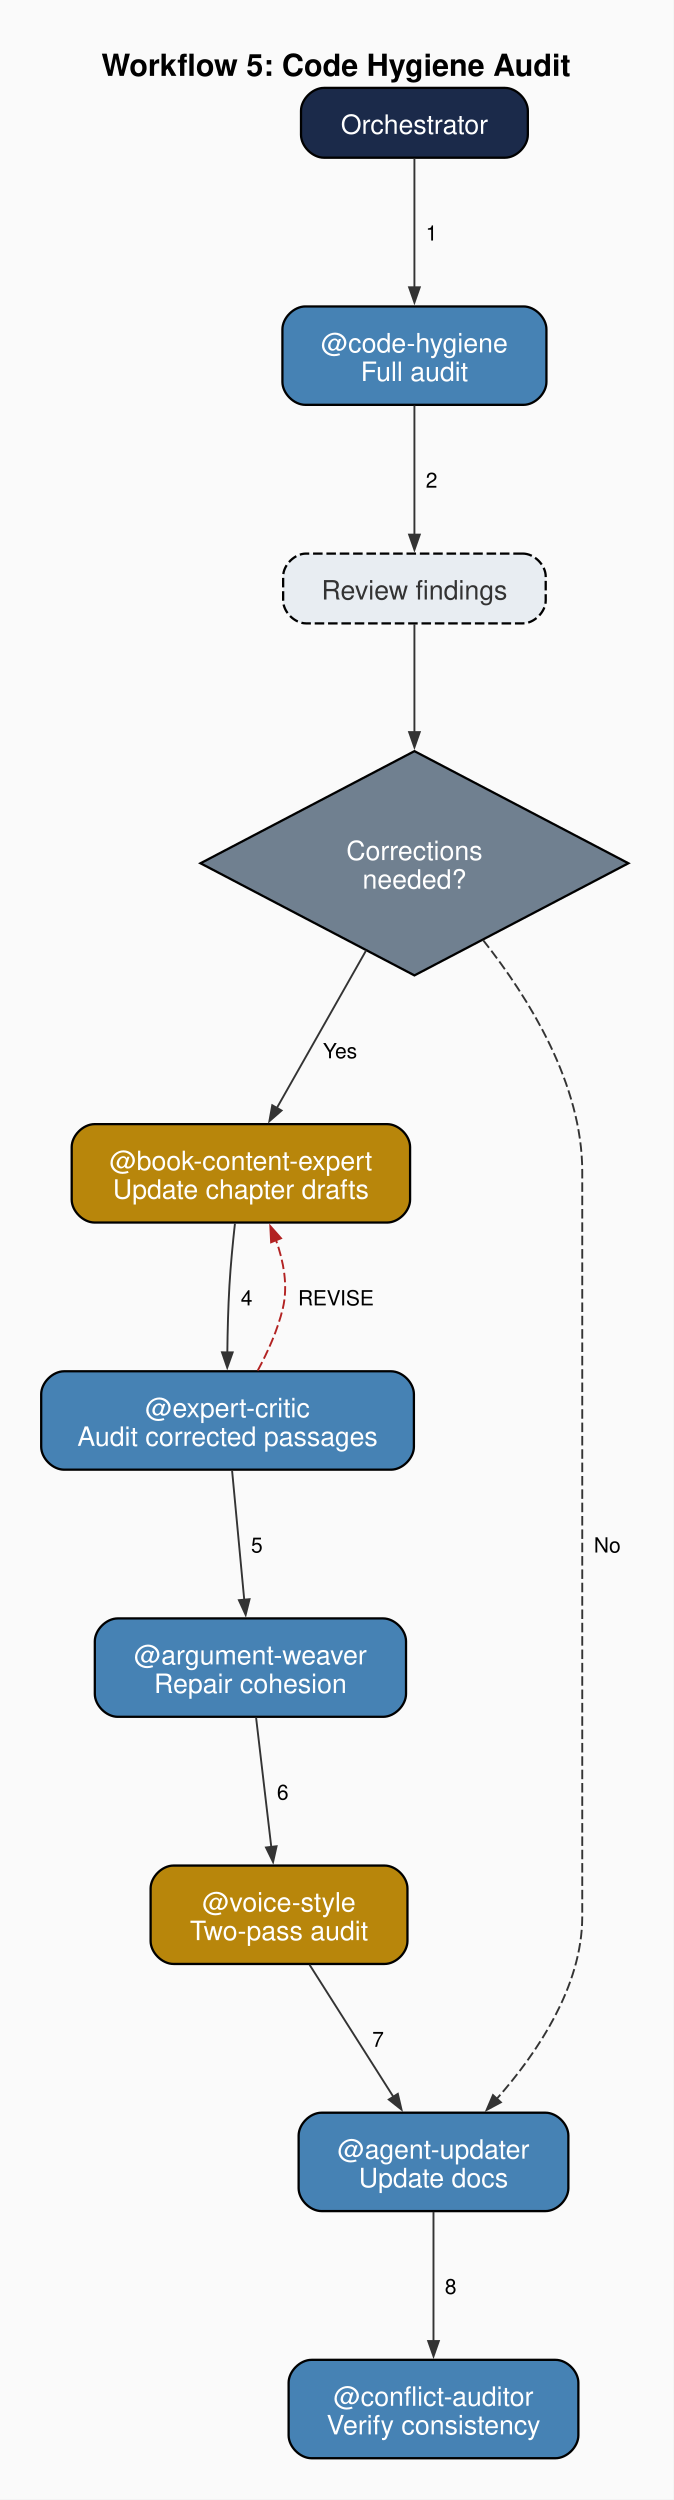
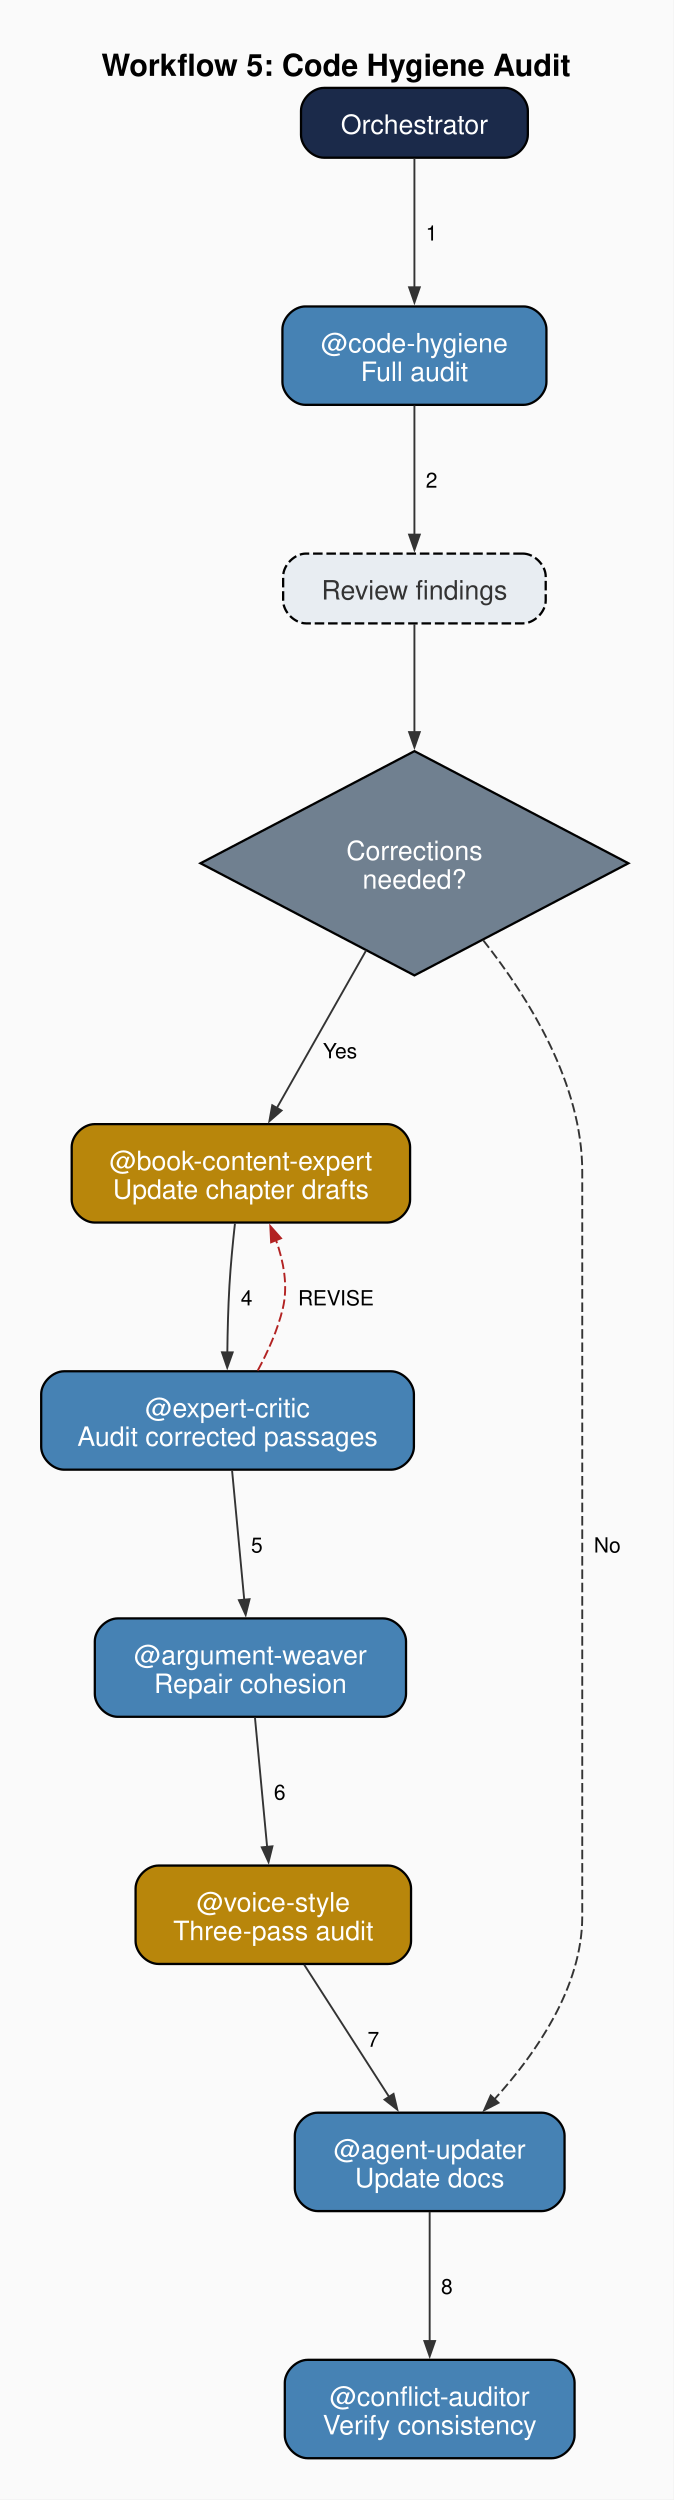
<svg xmlns="http://www.w3.org/2000/svg" width="353pt" height="1311pt" viewBox="0.00 0.00 353.00 1311.00">
  <g id="graph0" class="graph" transform="scale(1 1) rotate(0) translate(21.6 1289.1)">
    <polygon fill="#fafafa" stroke="none" points="-21.6,21.6 -21.6,-1289.1 331.58,-1289.1 331.58,21.6 -21.6,21.6" />
    <text xml:space="preserve" text-anchor="start" x="31.61" y="-1249.3" font-family="Helvetica,sans-Serif" font-weight="bold" font-size="16.00">Workflow 5: Code Hygiene Audit</text>
    <g id="node1" class="node">
      <path fill="#1b2a4a" stroke="black" stroke-width="1.2" d="M243.2,-1243C243.2,-1243 148.25,-1243 148.25,-1243 142.25,-1243 136.25,-1237 136.25,-1231 136.25,-1231 136.25,-1218.4 136.25,-1218.4 136.25,-1212.4 142.25,-1206.4 148.25,-1206.4 148.25,-1206.4 243.2,-1206.4 243.2,-1206.4 249.2,-1206.4 255.2,-1212.4 255.2,-1218.4 255.2,-1218.4 255.2,-1231 255.2,-1231 255.2,-1237 249.2,-1243 243.2,-1243" />
      <text xml:space="preserve" text-anchor="middle" x="195.72" y="-1218.9" font-family="Helvetica,sans-Serif" font-size="14.00" fill="white">Orchestrator</text>
    </g>
    <g id="node2" class="node">
      <path fill="#4682b4" stroke="black" stroke-width="1.2" d="M252.95,-1128.4C252.95,-1128.4 138.5,-1128.4 138.5,-1128.4 132.5,-1128.4 126.5,-1122.4 126.5,-1116.4 126.5,-1116.4 126.5,-1088.8 126.5,-1088.8 126.5,-1082.8 132.5,-1076.8 138.5,-1076.8 138.5,-1076.8 252.95,-1076.8 252.95,-1076.8 258.95,-1076.8 264.95,-1082.8 264.95,-1088.8 264.95,-1088.8 264.95,-1116.4 264.95,-1116.4 264.95,-1122.4 258.95,-1128.4 252.95,-1128.4" />
      <text xml:space="preserve" text-anchor="middle" x="195.72" y="-1104.3" font-family="Helvetica,sans-Serif" font-size="14.00" fill="white">@code-hygiene</text>
      <text xml:space="preserve" text-anchor="middle" x="195.72" y="-1089.3" font-family="Helvetica,sans-Serif" font-size="14.00" fill="white">Full audit</text>
    </g>
    <g id="edge1" class="edge">
      <path fill="none" stroke="#333333" d="M195.72,-1205.98C195.72,-1188.25 195.72,-1160.49 195.72,-1138.35" />
      <polygon fill="#333333" stroke="#333333" points="198.53,-1138.46 195.73,-1130.46 192.93,-1138.46 198.53,-1138.46" />
      <text xml:space="preserve" text-anchor="middle" x="204.72" y="-1162.95" font-family="Helvetica,sans-Serif" font-size="11.00">  1  </text>
    </g>
    <g id="node3" class="node">
      <path fill="#e8edf2" stroke="black" stroke-width="1.2" stroke-dasharray="5,2" d="M252.57,-998.8C252.57,-998.8 138.88,-998.8 138.88,-998.8 132.88,-998.8 126.88,-992.8 126.88,-986.8 126.88,-986.8 126.88,-974.2 126.88,-974.2 126.88,-968.2 132.88,-962.2 138.88,-962.2 138.88,-962.2 252.57,-962.2 252.57,-962.2 258.57,-962.2 264.57,-968.2 264.57,-974.2 264.57,-974.2 264.57,-986.8 264.57,-986.8 264.57,-992.8 258.57,-998.8 252.57,-998.8" />
      <text xml:space="preserve" text-anchor="middle" x="195.72" y="-974.7" font-family="Helvetica,sans-Serif" font-size="14.00" fill="#333333">Review findings</text>
    </g>
    <g id="edge2" class="edge">
      <path fill="none" stroke="#333333" d="M195.72,-1076.42C195.72,-1056.56 195.72,-1028.91 195.72,-1008.58" />
      <polygon fill="#333333" stroke="#333333" points="198.53,-1008.76 195.73,-1000.76 192.93,-1008.76 198.53,-1008.76" />
      <text xml:space="preserve" text-anchor="middle" x="204.72" y="-1033.35" font-family="Helvetica,sans-Serif" font-size="11.00">  2  </text>
    </g>
    <g id="node4" class="node">
      <polygon fill="#708090" stroke="black" stroke-width="1.2" points="195.72,-895.2 83.53,-836.4 195.72,-777.6 307.92,-836.4 195.72,-895.2" />
      <text xml:space="preserve" text-anchor="middle" x="195.72" y="-838.1" font-family="Helvetica,sans-Serif" font-size="14.00" fill="white">Corrections</text>
      <text xml:space="preserve" text-anchor="middle" x="195.72" y="-823.1" font-family="Helvetica,sans-Serif" font-size="14.00" fill="white">needed?</text>
    </g>
    <g id="edge3" class="edge">
      <path fill="none" stroke="#333333" d="M195.72,-961.79C195.72,-947.34 195.72,-925.95 195.72,-904.96" />
      <polygon fill="#333333" stroke="#333333" points="198.53,-905.21 195.73,-897.21 192.93,-905.21 198.53,-905.21" />
    </g>
    <g id="node5" class="node">
      <path fill="#b8860b" stroke="black" stroke-width="1.2" d="M181.45,-699.6C181.45,-699.6 28,-699.6 28,-699.6 22,-699.6 16,-693.6 16,-687.6 16,-687.6 16,-660 16,-660 16,-654 22,-648 28,-648 28,-648 181.45,-648 181.45,-648 187.45,-648 193.45,-654 193.45,-660 193.45,-660 193.45,-687.6 193.45,-687.6 193.45,-693.6 187.45,-699.6 181.45,-699.6" />
      <text xml:space="preserve" text-anchor="middle" x="104.72" y="-675.5" font-family="Helvetica,sans-Serif" font-size="14.00" fill="white">@book-content-expert</text>
      <text xml:space="preserve" text-anchor="middle" x="104.72" y="-660.5" font-family="Helvetica,sans-Serif" font-size="14.00" fill="white">Update chapter drafts</text>
    </g>
    <g id="edge4" class="edge">
      <path fill="none" stroke="#333333" d="M170.38,-790.66C155.51,-764.43 137.05,-731.85 123.49,-707.92" />
      <polygon fill="#333333" stroke="#333333" points="126.04,-706.74 119.66,-701.16 121.17,-709.5 126.04,-706.74" />
      <text xml:space="preserve" text-anchor="middle" x="156.7" y="-734.15" font-family="Helvetica,sans-Serif" font-size="11.00">  Yes  </text>
    </g>
    <g id="node9" class="node">
-       <path fill="#4682b4" stroke="black" stroke-width="1.2" d="M264.45,-181.2C264.45,-181.2 147,-181.2 147,-181.2 141,-181.2 135,-175.2 135,-169.2 135,-169.2 135,-141.6 135,-141.6 135,-135.6 141,-129.6 147,-129.6 147,-129.6 264.45,-129.6 264.45,-129.6 270.45,-129.6 276.45,-135.6 276.45,-141.6 276.45,-141.6 276.45,-169.2 276.45,-169.2 276.45,-175.2 270.45,-181.2 264.45,-181.2" />
-       <text xml:space="preserve" text-anchor="middle" x="205.72" y="-157.1" font-family="Helvetica,sans-Serif" font-size="14.00" fill="white">@agent-updater</text>
-       <text xml:space="preserve" text-anchor="middle" x="205.72" y="-142.1" font-family="Helvetica,sans-Serif" font-size="14.00" fill="white">Update docs</text>
+       <path fill="#4682b4" stroke="black" stroke-width="1.2" d="M262.45,-181.2C262.45,-181.2 145,-181.2 145,-181.2 139,-181.2 133,-175.2 133,-169.2 133,-169.2 133,-141.6 133,-141.6 133,-135.6 139,-129.6 145,-129.6 145,-129.6 262.45,-129.6 262.45,-129.6 268.45,-129.6 274.45,-135.6 274.45,-141.6 274.45,-141.6 274.45,-169.2 274.45,-169.2 274.45,-175.2 268.45,-181.2 262.45,-181.2" />
+       <text xml:space="preserve" text-anchor="middle" x="203.72" y="-157.1" font-family="Helvetica,sans-Serif" font-size="14.00" fill="white">@agent-updater</text>
+       <text xml:space="preserve" text-anchor="middle" x="203.72" y="-142.1" font-family="Helvetica,sans-Serif" font-size="14.00" fill="white">Update docs</text>
    </g>
    <g id="edge5" class="edge">
-       <path fill="none" stroke="#333333" stroke-dasharray="5,2" d="M231.77,-796.05C256.07,-765.36 283.73,-720.42 283.73,-674.8 283.73,-674.8 283.73,-674.8 283.73,-284 283.73,-247.37 260.04,-212.36 238.77,-188.31" />
-       <polygon fill="#333333" stroke="#333333" points="241.05,-186.66 233.59,-182.64 236.92,-190.43 241.05,-186.66" />
+       <path fill="none" stroke="#333333" stroke-dasharray="5,2" d="M231.77,-796.05C256.07,-765.36 283.73,-720.42 283.73,-674.8 283.73,-674.8 283.73,-674.8 283.73,-284 283.73,-247.11 259.43,-212.13 237.62,-188.16" />
+       <polygon fill="#333333" stroke="#333333" points="239.81,-186.4 232.29,-182.49 235.73,-190.24 239.81,-186.4" />
      <text xml:space="preserve" text-anchor="middle" x="296.85" y="-474.95" font-family="Helvetica,sans-Serif" font-size="11.00">  No  </text>
    </g>
    <g id="node6" class="node">
      <path fill="#4682b4" stroke="black" stroke-width="1.2" d="M183.45,-570C183.45,-570 12,-570 12,-570 6,-570 0,-564 0,-558 0,-558 0,-530.4 0,-530.4 0,-524.4 6,-518.4 12,-518.4 12,-518.4 183.45,-518.4 183.45,-518.4 189.45,-518.4 195.45,-524.4 195.45,-530.4 195.45,-530.4 195.45,-558 195.45,-558 195.45,-564 189.45,-570 183.45,-570" />
      <text xml:space="preserve" text-anchor="middle" x="97.72" y="-545.9" font-family="Helvetica,sans-Serif" font-size="14.00" fill="white">@expert-critic</text>
      <text xml:space="preserve" text-anchor="middle" x="97.72" y="-530.9" font-family="Helvetica,sans-Serif" font-size="14.00" fill="white">Audit corrected passages</text>
    </g>
    <g id="edge6" class="edge">
      <path fill="none" stroke="#333333" d="M101.61,-647.52C100.49,-637.42 99.35,-625.68 98.72,-615 98.05,-603.58 97.74,-591.1 97.61,-579.89" />
      <polygon fill="#333333" stroke="#333333" points="100.41,-579.91 97.56,-571.93 94.81,-579.95 100.41,-579.91" />
      <text xml:space="preserve" text-anchor="middle" x="107.72" y="-604.55" font-family="Helvetica,sans-Serif" font-size="11.00">  4  </text>
    </g>
    <g id="edge7" class="edge">
      <path fill="none" stroke="#b22222" stroke-dasharray="5,2" d="M113.56,-570.4C118.85,-580.19 124.06,-591.75 126.72,-603 129.52,-614.8 127.17,-627.51 123.12,-638.81" />
      <polygon fill="#b22222" stroke="#b22222" points="120.57,-637.65 120.15,-646.12 125.76,-639.76 120.57,-637.65" />
      <text xml:space="preserve" text-anchor="middle" x="154.57" y="-604.55" font-family="Helvetica,sans-Serif" font-size="11.00">  REVISE  </text>
    </g>
    <g id="node7" class="node">
      <path fill="#4682b4" stroke="black" stroke-width="1.2" d="M179.32,-440.4C179.32,-440.4 40.12,-440.4 40.12,-440.4 34.12,-440.4 28.12,-434.4 28.12,-428.4 28.12,-428.4 28.12,-400.8 28.12,-400.8 28.12,-394.8 34.12,-388.8 40.12,-388.8 40.12,-388.8 179.32,-388.8 179.32,-388.8 185.32,-388.8 191.32,-394.8 191.32,-400.8 191.32,-400.8 191.32,-428.4 191.32,-428.4 191.32,-434.4 185.32,-440.4 179.32,-440.4" />
      <text xml:space="preserve" text-anchor="middle" x="109.72" y="-416.3" font-family="Helvetica,sans-Serif" font-size="14.00" fill="white">@argument-weaver</text>
      <text xml:space="preserve" text-anchor="middle" x="109.72" y="-401.3" font-family="Helvetica,sans-Serif" font-size="14.00" fill="white">Repair cohesion</text>
    </g>
    <g id="edge8" class="edge">
      <path fill="none" stroke="#333333" d="M100.1,-517.99C101.92,-498.59 104.46,-471.57 106.48,-450.15" />
      <polygon fill="#333333" stroke="#333333" points="109.26,-450.49 107.22,-442.26 103.68,-449.97 109.26,-450.49" />
      <text xml:space="preserve" text-anchor="middle" x="113.08" y="-474.95" font-family="Helvetica,sans-Serif" font-size="11.00">  5  </text>
    </g>
    <g id="node8" class="node">
-       <path fill="#b8860b" stroke="black" stroke-width="1.2" d="M180.07,-310.8C180.07,-310.8 69.38,-310.8 69.38,-310.8 63.38,-310.8 57.38,-304.8 57.38,-298.8 57.38,-298.8 57.38,-271.2 57.38,-271.2 57.38,-265.2 63.38,-259.2 69.38,-259.2 69.38,-259.2 180.07,-259.2 180.07,-259.2 186.07,-259.2 192.07,-265.2 192.07,-271.2 192.07,-271.2 192.07,-298.8 192.07,-298.8 192.07,-304.8 186.07,-310.8 180.07,-310.8" />
-       <text xml:space="preserve" text-anchor="middle" x="124.72" y="-286.7" font-family="Helvetica,sans-Serif" font-size="14.00" fill="white">@voice-style</text>
-       <text xml:space="preserve" text-anchor="middle" x="124.72" y="-271.7" font-family="Helvetica,sans-Serif" font-size="14.00" fill="white">Two-pass audit</text>
+       <path fill="#b8860b" stroke="black" stroke-width="1.2" d="M181.95,-310.8C181.95,-310.8 61.5,-310.8 61.5,-310.8 55.5,-310.8 49.5,-304.8 49.5,-298.8 49.5,-298.8 49.5,-271.2 49.5,-271.2 49.5,-265.2 55.5,-259.2 61.5,-259.2 61.5,-259.2 181.95,-259.2 181.95,-259.2 187.95,-259.2 193.95,-265.2 193.95,-271.2 193.95,-271.2 193.95,-298.8 193.95,-298.8 193.95,-304.8 187.95,-310.8 181.95,-310.8" />
+       <text xml:space="preserve" text-anchor="middle" x="121.72" y="-286.7" font-family="Helvetica,sans-Serif" font-size="14.00" fill="white">@voice-style</text>
+       <text xml:space="preserve" text-anchor="middle" x="121.72" y="-271.7" font-family="Helvetica,sans-Serif" font-size="14.00" fill="white">Three-pass audit</text>
    </g>
    <g id="edge9" class="edge">
-       <path fill="none" stroke="#333333" d="M112.69,-388.39C114.97,-368.99 118.15,-341.97 120.66,-320.55" />
-       <polygon fill="#333333" stroke="#333333" points="123.44,-320.93 121.59,-312.66 117.88,-320.28 123.44,-320.93" />
-       <text xml:space="preserve" text-anchor="middle" x="126.67" y="-345.35" font-family="Helvetica,sans-Serif" font-size="11.00">  6  </text>
+       <path fill="none" stroke="#333333" d="M112.1,-388.39C113.92,-368.99 116.46,-341.97 118.48,-320.55" />
+       <polygon fill="#333333" stroke="#333333" points="121.26,-320.89 119.22,-312.66 115.68,-320.37 121.26,-320.89" />
+       <text xml:space="preserve" text-anchor="middle" x="125.08" y="-345.35" font-family="Helvetica,sans-Serif" font-size="11.00">  6  </text>
    </g>
    <g id="edge10" class="edge">
-       <path fill="none" stroke="#333333" d="M140.73,-258.79C153.32,-238.95 170.97,-211.15 184.7,-189.52" />
-       <polygon fill="#333333" stroke="#333333" points="187.02,-191.09 188.94,-182.84 182.29,-188.09 187.02,-191.09" />
-       <text xml:space="preserve" text-anchor="middle" x="176.65" y="-215.75" font-family="Helvetica,sans-Serif" font-size="11.00">  7  </text>
+       <path fill="none" stroke="#333333" d="M137.93,-258.79C150.67,-238.95 168.54,-211.15 182.44,-189.52" />
+       <polygon fill="#333333" stroke="#333333" points="184.77,-191.07 186.74,-182.83 180.06,-188.05 184.77,-191.07" />
+       <text xml:space="preserve" text-anchor="middle" x="174.18" y="-215.75" font-family="Helvetica,sans-Serif" font-size="11.00">  7  </text>
    </g>
    <g id="node10" class="node">
-       <path fill="#4682b4" stroke="black" stroke-width="1.2" d="M269.7,-51.6C269.7,-51.6 141.75,-51.6 141.75,-51.6 135.75,-51.6 129.75,-45.6 129.75,-39.6 129.75,-39.6 129.75,-12 129.75,-12 129.75,-6 135.75,0 141.75,0 141.75,0 269.7,0 269.7,0 275.7,0 281.7,-6 281.7,-12 281.7,-12 281.7,-39.6 281.7,-39.6 281.7,-45.6 275.7,-51.6 269.7,-51.6" />
-       <text xml:space="preserve" text-anchor="middle" x="205.72" y="-27.5" font-family="Helvetica,sans-Serif" font-size="14.00" fill="white">@conflict-auditor</text>
-       <text xml:space="preserve" text-anchor="middle" x="205.72" y="-12.5" font-family="Helvetica,sans-Serif" font-size="14.00" fill="white">Verify consistency</text>
+       <path fill="#4682b4" stroke="black" stroke-width="1.2" d="M267.7,-51.6C267.7,-51.6 139.75,-51.6 139.75,-51.6 133.75,-51.6 127.75,-45.6 127.75,-39.6 127.75,-39.6 127.75,-12 127.75,-12 127.75,-6 133.75,0 139.75,0 139.75,0 267.7,0 267.7,0 273.7,0 279.7,-6 279.7,-12 279.7,-12 279.7,-39.6 279.7,-39.6 279.7,-45.6 273.7,-51.6 267.7,-51.6" />
+       <text xml:space="preserve" text-anchor="middle" x="203.72" y="-27.5" font-family="Helvetica,sans-Serif" font-size="14.00" fill="white">@conflict-auditor</text>
+       <text xml:space="preserve" text-anchor="middle" x="203.72" y="-12.5" font-family="Helvetica,sans-Serif" font-size="14.00" fill="white">Verify consistency</text>
    </g>
    <g id="edge11" class="edge">
-       <path fill="none" stroke="#333333" d="M205.72,-129.19C205.72,-109.79 205.72,-82.77 205.72,-61.35" />
-       <polygon fill="#333333" stroke="#333333" points="208.53,-61.47 205.73,-53.47 202.93,-61.47 208.53,-61.47" />
-       <text xml:space="preserve" text-anchor="middle" x="214.72" y="-86.15" font-family="Helvetica,sans-Serif" font-size="11.00">  8  </text>
+       <path fill="none" stroke="#333333" d="M203.72,-129.19C203.72,-109.79 203.72,-82.77 203.72,-61.35" />
+       <polygon fill="#333333" stroke="#333333" points="206.53,-61.47 203.73,-53.47 200.93,-61.47 206.53,-61.47" />
+       <text xml:space="preserve" text-anchor="middle" x="212.72" y="-86.15" font-family="Helvetica,sans-Serif" font-size="11.00">  8  </text>
    </g>
  </g>
</svg>
